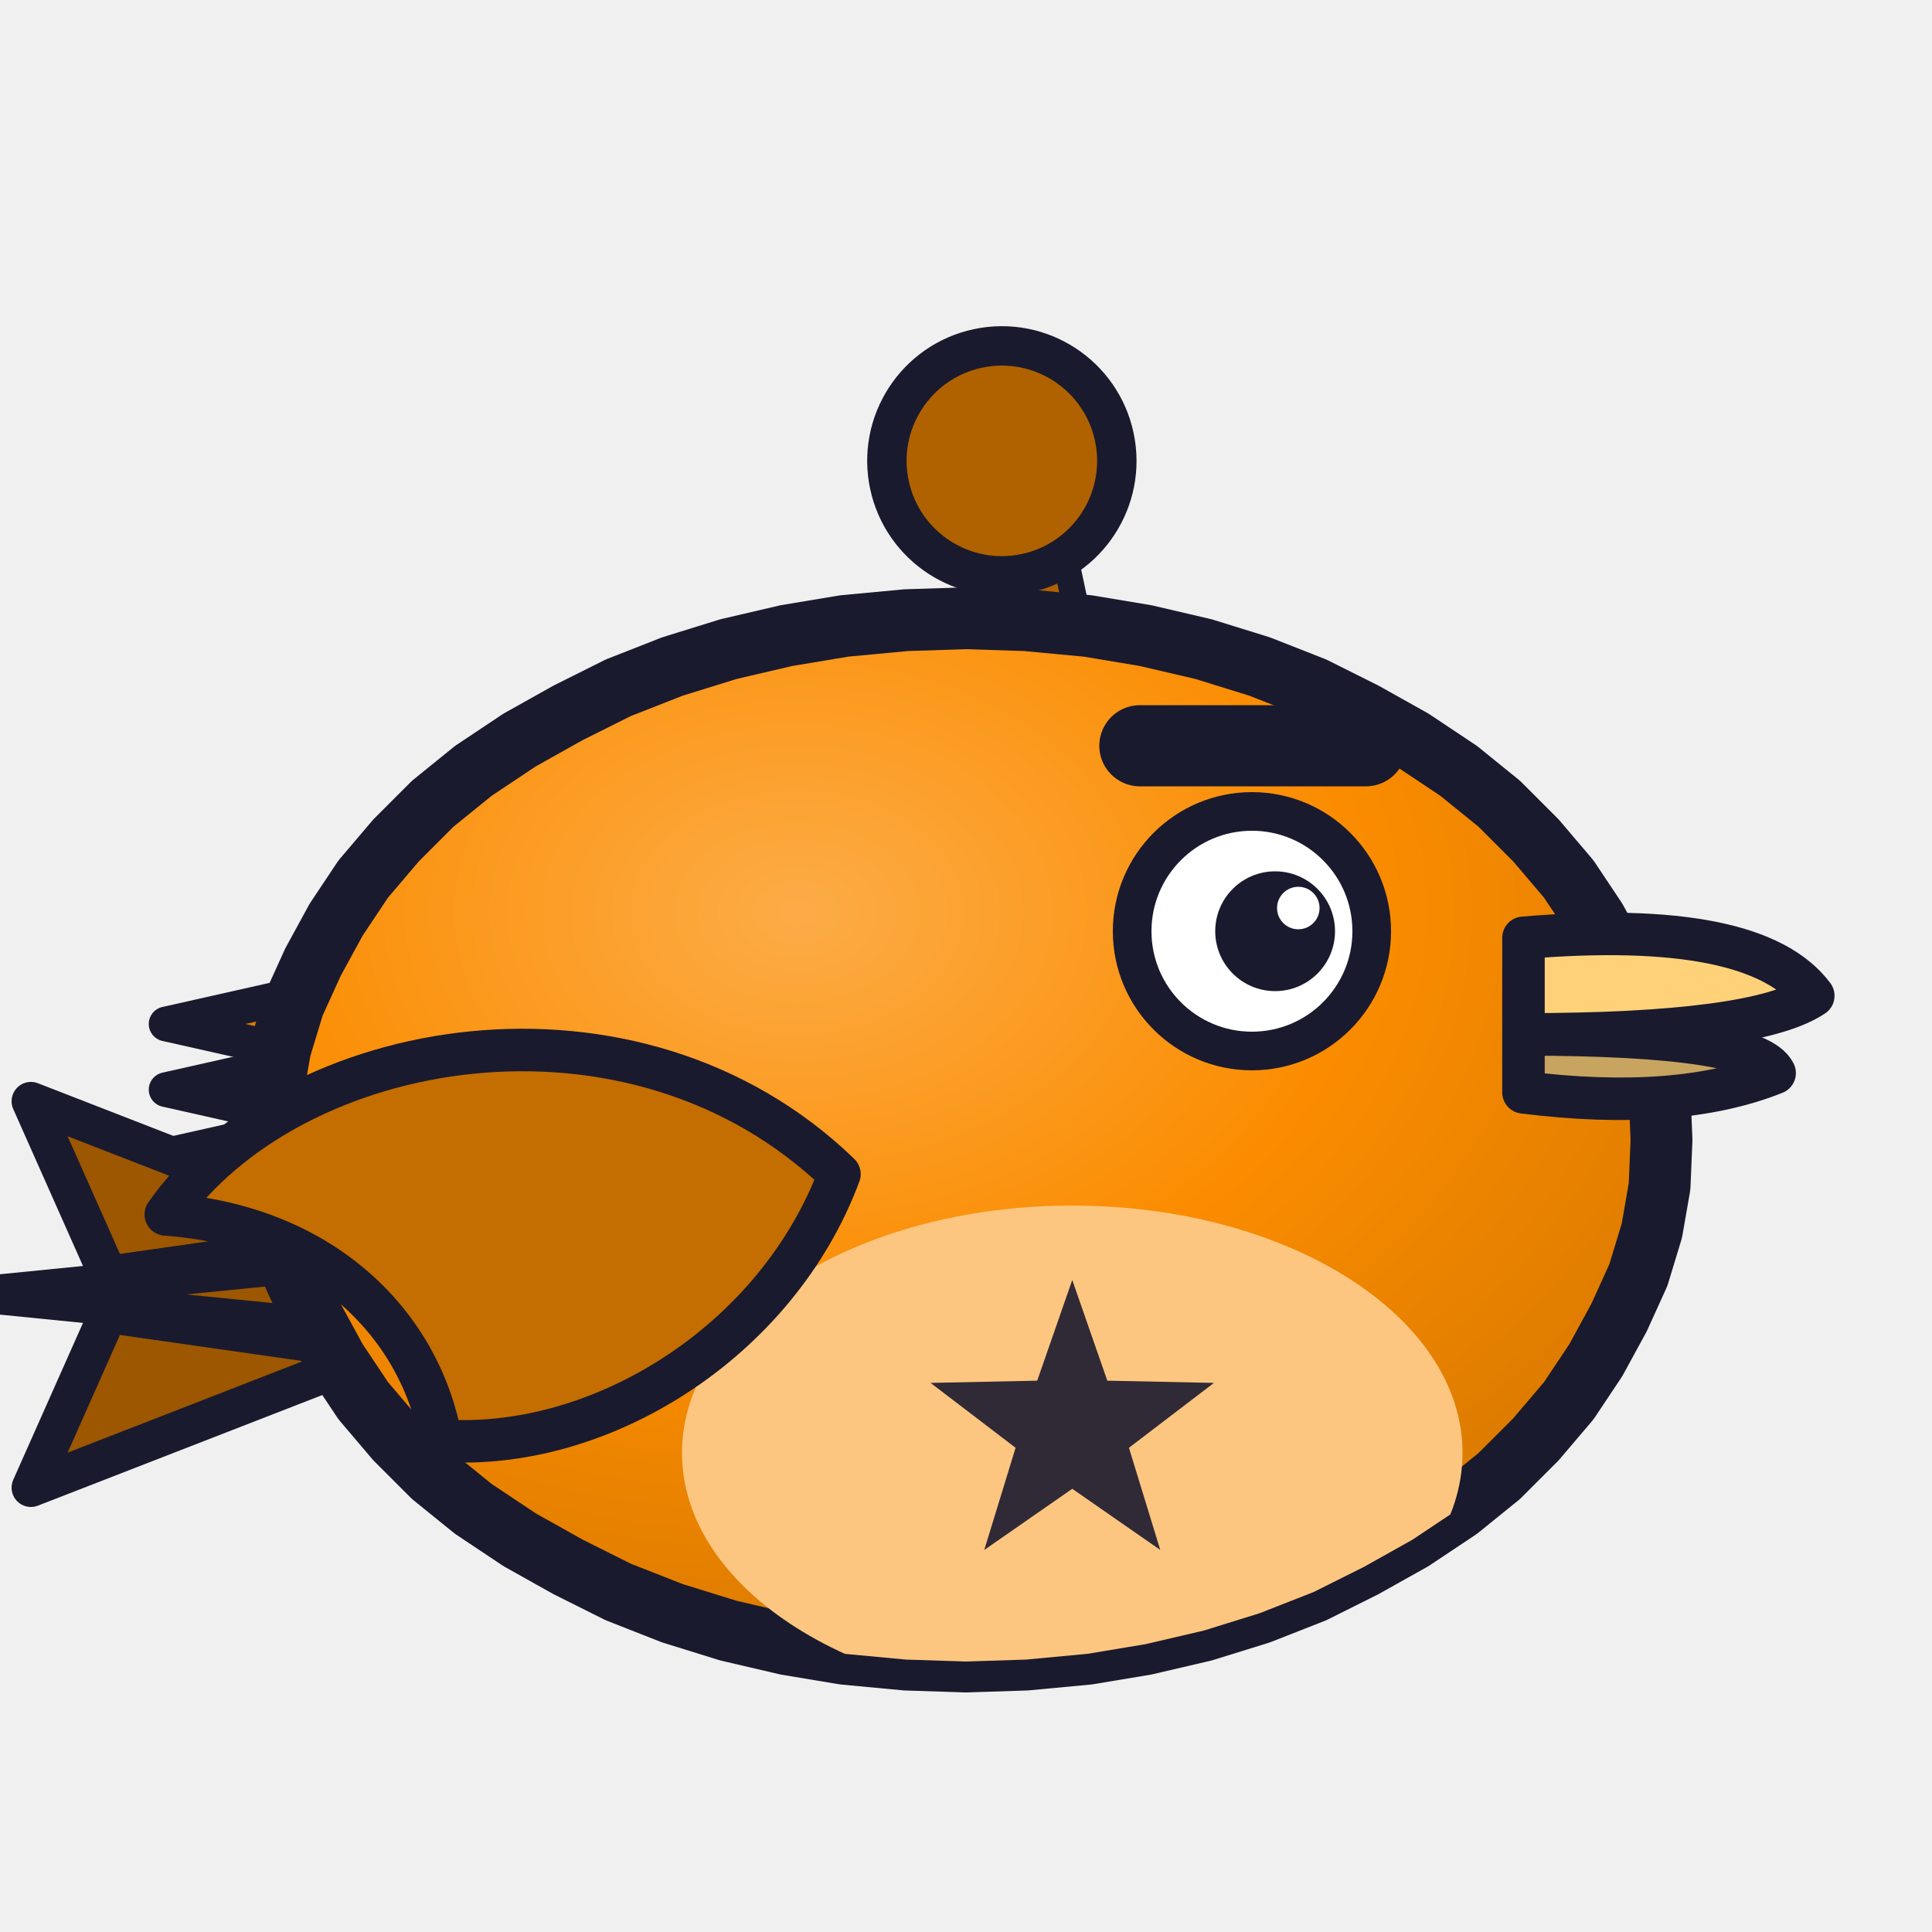
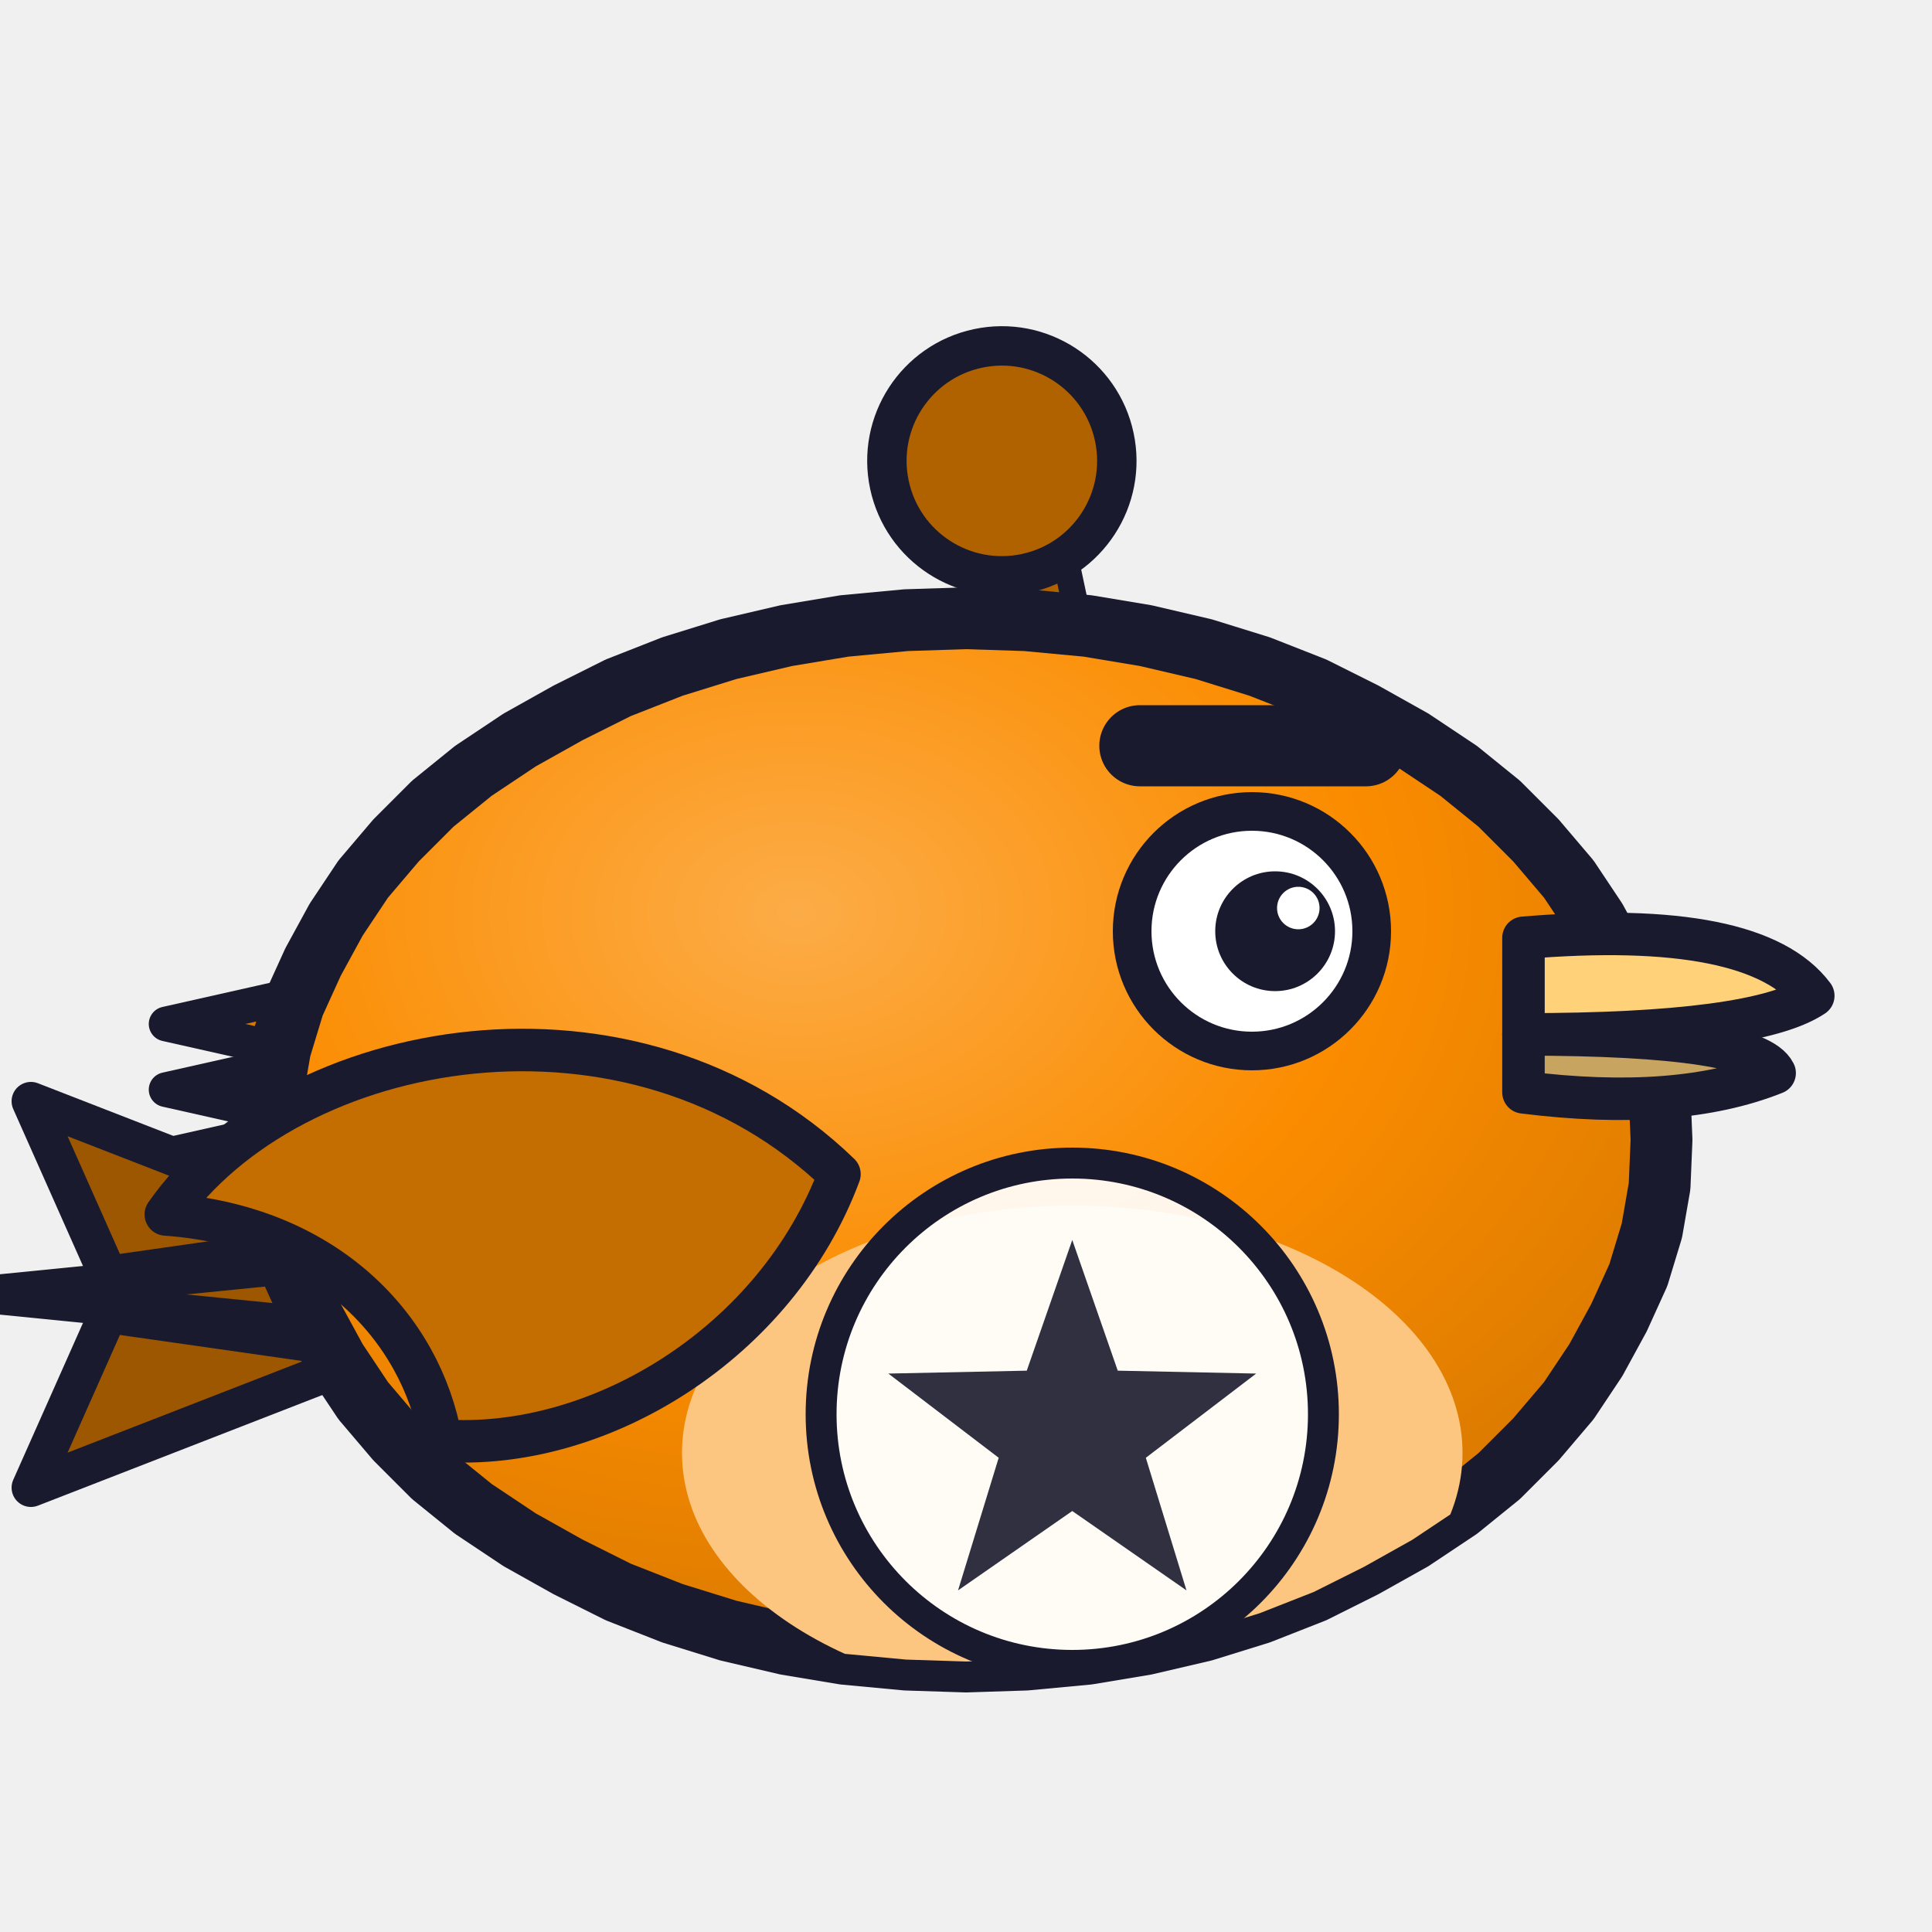
- <svg xmlns="http://www.w3.org/2000/svg" viewBox="0 0 100 100" data-kind="color" data-color="orange" data-side-frame="2" data-ver="5" data-character="망고">
+ <svg xmlns="http://www.w3.org/2000/svg" viewBox="0 0 100 100" data-kind="color" data-color="orange" data-side-frame="2" data-ver="7a" data-character="망고">
  <defs>
    <radialGradient id="gsorange" cx="38%" cy="28%" r="80%">
      <stop offset="0" stop-color="#FCAC47" />
      <stop offset=".5" stop-color="#FB8C00" />
      <stop offset="1" stop-color="#D57700" />
    </radialGradient>
    <clipPath id="csorange">
      <path d="M50 32 53.1 32.1 56.3 32.4 59.3 32.9 62.3 33.6 65.2 34.5 68 35.6 70.6 36.9 73.1 38.3 75.5 39.9 77.6 41.6 79.5 43.5 81.2 45.5 82.6 47.6 83.8 49.8 84.8 52 85.5 54.3 85.9 56.6 86 59 85.9 61.4 85.5 63.7 84.8 66 83.8 68.2 82.6 70.4 81.2 72.5 79.5 74.5 77.6 76.4 75.5 78.1 73.1 79.7 70.6 81.1 68 82.4 65.2 83.5 62.3 84.4 59.3 85.1 56.3 85.6 53.1 85.9 50 86 46.9 85.9 43.7 85.6 40.7 85.1 37.7 84.4 34.8 83.5 32 82.4 29.4 81.1 26.9 79.7 24.5 78.1 22.4 76.4 20.5 74.5 18.8 72.5 17.4 70.4 16.2 68.2 15.2 66 14.5 63.7 14.1 61.4 14 59 14.1 56.6 14.5 54.3 15.2 52 16.2 49.8 17.4 47.6 18.8 45.5 20.5 43.5 22.4 41.6 24.5 39.9 26.9 38.3 29.4 36.9 32 35.6 34.8 34.5 37.7 33.6 40.7 32.9 43.7 32.4 46.9 32.1Z" />
    </clipPath>
  </defs>
  <g fill="#9C5700" stroke="#1A1A2E" stroke-width="2" stroke-linejoin="round">
    <path d="M19.6 64 L1.6 57 L5.6 66Z" />
    <path d="M19.6 70 L1.6 77 L5.6 68Z" />
    <path d="M19.6 65 L-0.4 67 L19.6 69Z" />
  </g>
  <g transform="translate(53.8 33) rotate(-12) scale(.85)">
    <path d="M0 2 V-6" fill="none" stroke="#1A1A2E" stroke-width="6.7" stroke-linecap="round" />
    <path d="M0 2 V-6" fill="none" stroke="#B06200" stroke-width="3.5" stroke-linecap="round" />
    <circle cy="-11" r="7" fill="#B06200" stroke="#1A1A2E" stroke-width="2.4" stroke-linejoin="round" />
  </g>
  <path transform="translate(0 -2)" d="M16.6 53.2 L8.6 55 L16.6 56.8Z" fill="#D87800" stroke="#1A1A2E" stroke-width="1.8" stroke-linejoin="round" />
  <path transform="translate(0 -2)" d="M16.6 56.6 L8.6 58.4 L16.6 60.2Z" fill="#D87800" stroke="#1A1A2E" stroke-width="1.8" stroke-linejoin="round" />
  <path transform="translate(0 -2)" d="M16.6 60 L8.6 61.8 L16.6 63.6Z" fill="#D87800" stroke="#1A1A2E" stroke-width="1.8" stroke-linejoin="round" />
  <path d="M50 32 53.1 32.1 56.3 32.4 59.3 32.9 62.3 33.6 65.2 34.5 68 35.6 70.6 36.9 73.1 38.3 75.5 39.9 77.6 41.6 79.5 43.5 81.2 45.5 82.6 47.6 83.8 49.8 84.8 52 85.5 54.3 85.9 56.6 86 59 85.9 61.4 85.5 63.7 84.8 66 83.8 68.2 82.6 70.4 81.2 72.5 79.5 74.5 77.6 76.4 75.5 78.1 73.1 79.7 70.6 81.1 68 82.4 65.2 83.5 62.3 84.4 59.3 85.1 56.3 85.6 53.1 85.9 50 86 46.9 85.9 43.7 85.6 40.7 85.1 37.7 84.4 34.8 83.5 32 82.4 29.4 81.1 26.9 79.7 24.5 78.1 22.4 76.4 20.5 74.5 18.8 72.5 17.4 70.4 16.2 68.2 15.2 66 14.5 63.7 14.1 61.4 14 59 14.1 56.6 14.5 54.3 15.2 52 16.2 49.8 17.4 47.6 18.8 45.5 20.5 43.5 22.4 41.6 24.5 39.9 26.9 38.3 29.4 36.9 32 35.6 34.8 34.5 37.7 33.6 40.7 32.9 43.7 32.4 46.9 32.1Z" fill="url(#gsorange)" stroke="#1A1A2E" stroke-width="3.2" stroke-linejoin="round" />
  <g clip-path="url(#csorange)">
    <ellipse cx="55.5" cy="75.2" rx="20.2" ry="12.8" fill="#FDC680" />
  </g>
-   <g transform="translate(55.5 73.2) scale(0.386) translate(-50 -50)">
+   <circle cx="55.5" cy="73.2" r="13" fill="#FFFFFF" fill-opacity=".92" stroke="#1A1A2E" stroke-width="1.6" />
+   <g transform="translate(55.5 73.2) scale(0.501) translate(-50 -50)">
    <polygon points="50.0,32.0 54.7,45.5 69.0,45.8 57.6,54.5 61.8,68.2 50.0,60.0 38.2,68.2 42.4,54.5 31.0,45.8 45.3,45.5" fill="#1A1A2E" fill-opacity=".9" />
  </g>
  <path d="M70.7 38.6 Q64.8 38.6 59 38.6" fill="none" stroke="#1A1A2E" stroke-width="4.2" stroke-linecap="round" />
  <circle cx="64.8" cy="48.2" r="6.2" fill="#fff" stroke="#1A1A2E" stroke-width="2" />
  <circle cx="66" cy="48.2" r="3.1" fill="#1A1A2E" />
  <circle cx="67.2" cy="47" r="1.1" fill="#fff" />
  <path d="M78.855 53.54 Q90.855 53.54 91.855 55.54 Q86.855 57.54 78.855 56.54Z" fill="#C7A45F" stroke="#1A1A2E" stroke-width="2.2" stroke-linejoin="round" />
  <path d="M78.855 48.54 Q90.855 47.54 93.855 51.54 Q90.855 53.54 78.855 53.54Z" fill="#FFD27A" stroke="#1A1A2E" stroke-width="2.2" stroke-linejoin="round" />
  <path d="M78.855 48.54 Q90.855 47.54 93.855 51.54 Q90.855 53.54 78.855 53.54Z" fill="none" stroke="#fff" stroke-opacity=".0" />
  <g transform="rotate(-10 46.7 60.2)">
    <path d="M46.7 60.2 C38 48.2 20 48.2 12 56.2 C20 58.2 24 64.2 24 70.2 C32 72.2 42 68.2 46.7 60.2Z" transform="translate(-3.3 0)" fill="#C46D00" stroke="#1A1A2E" stroke-width="2.2" stroke-linejoin="round" />
  </g>
</svg>
